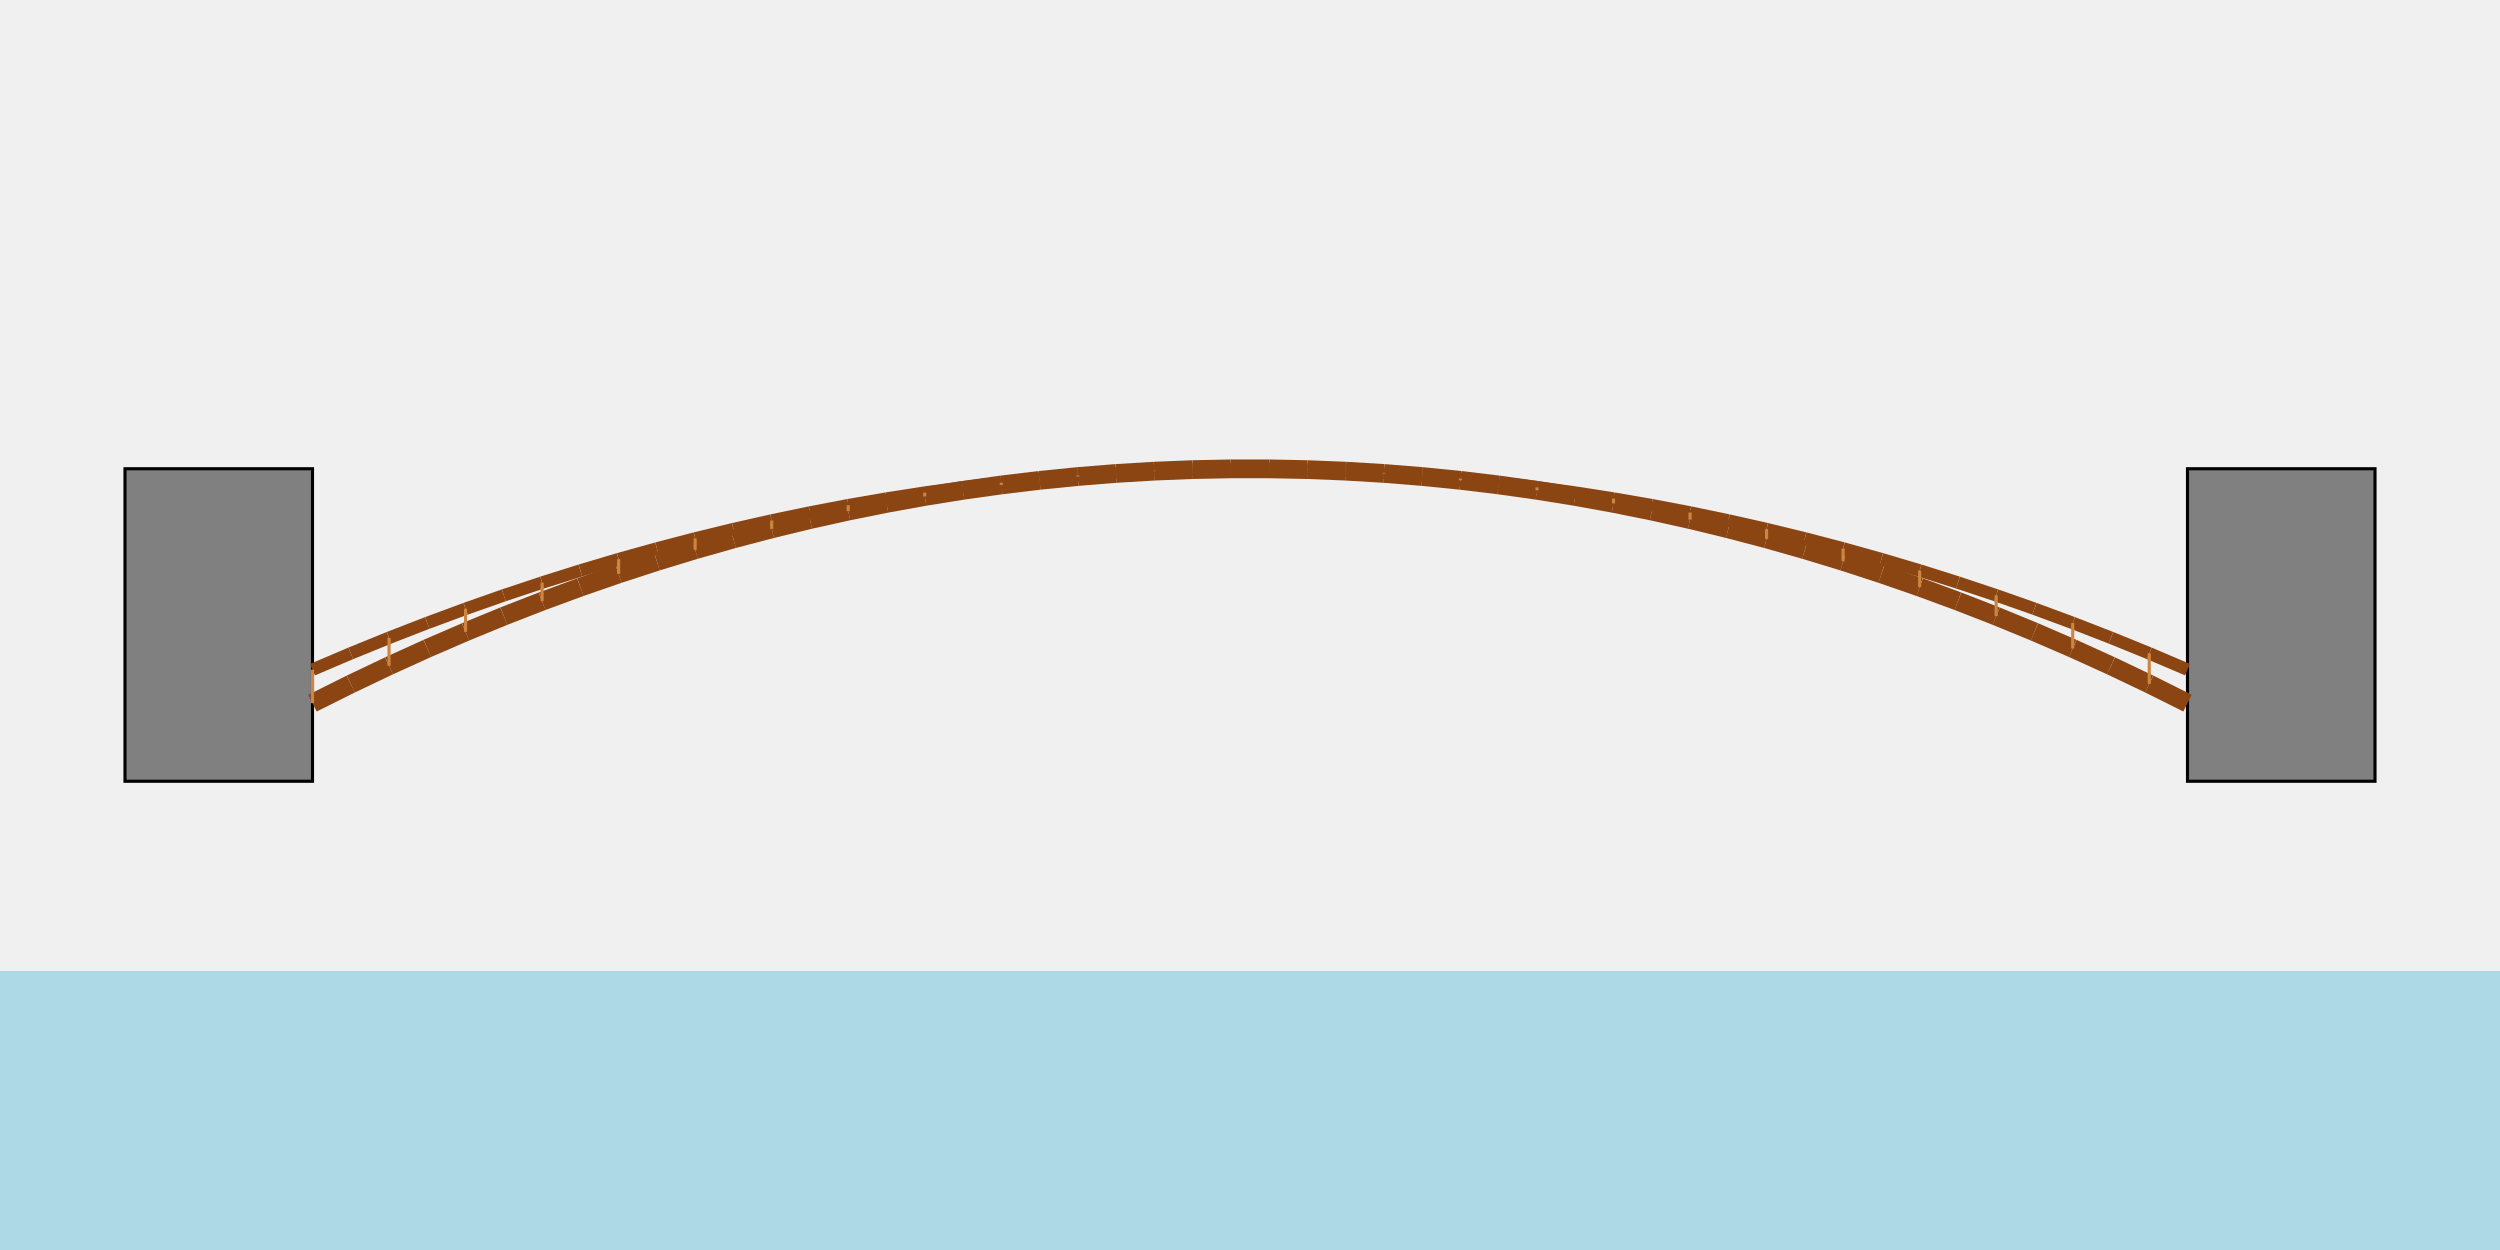
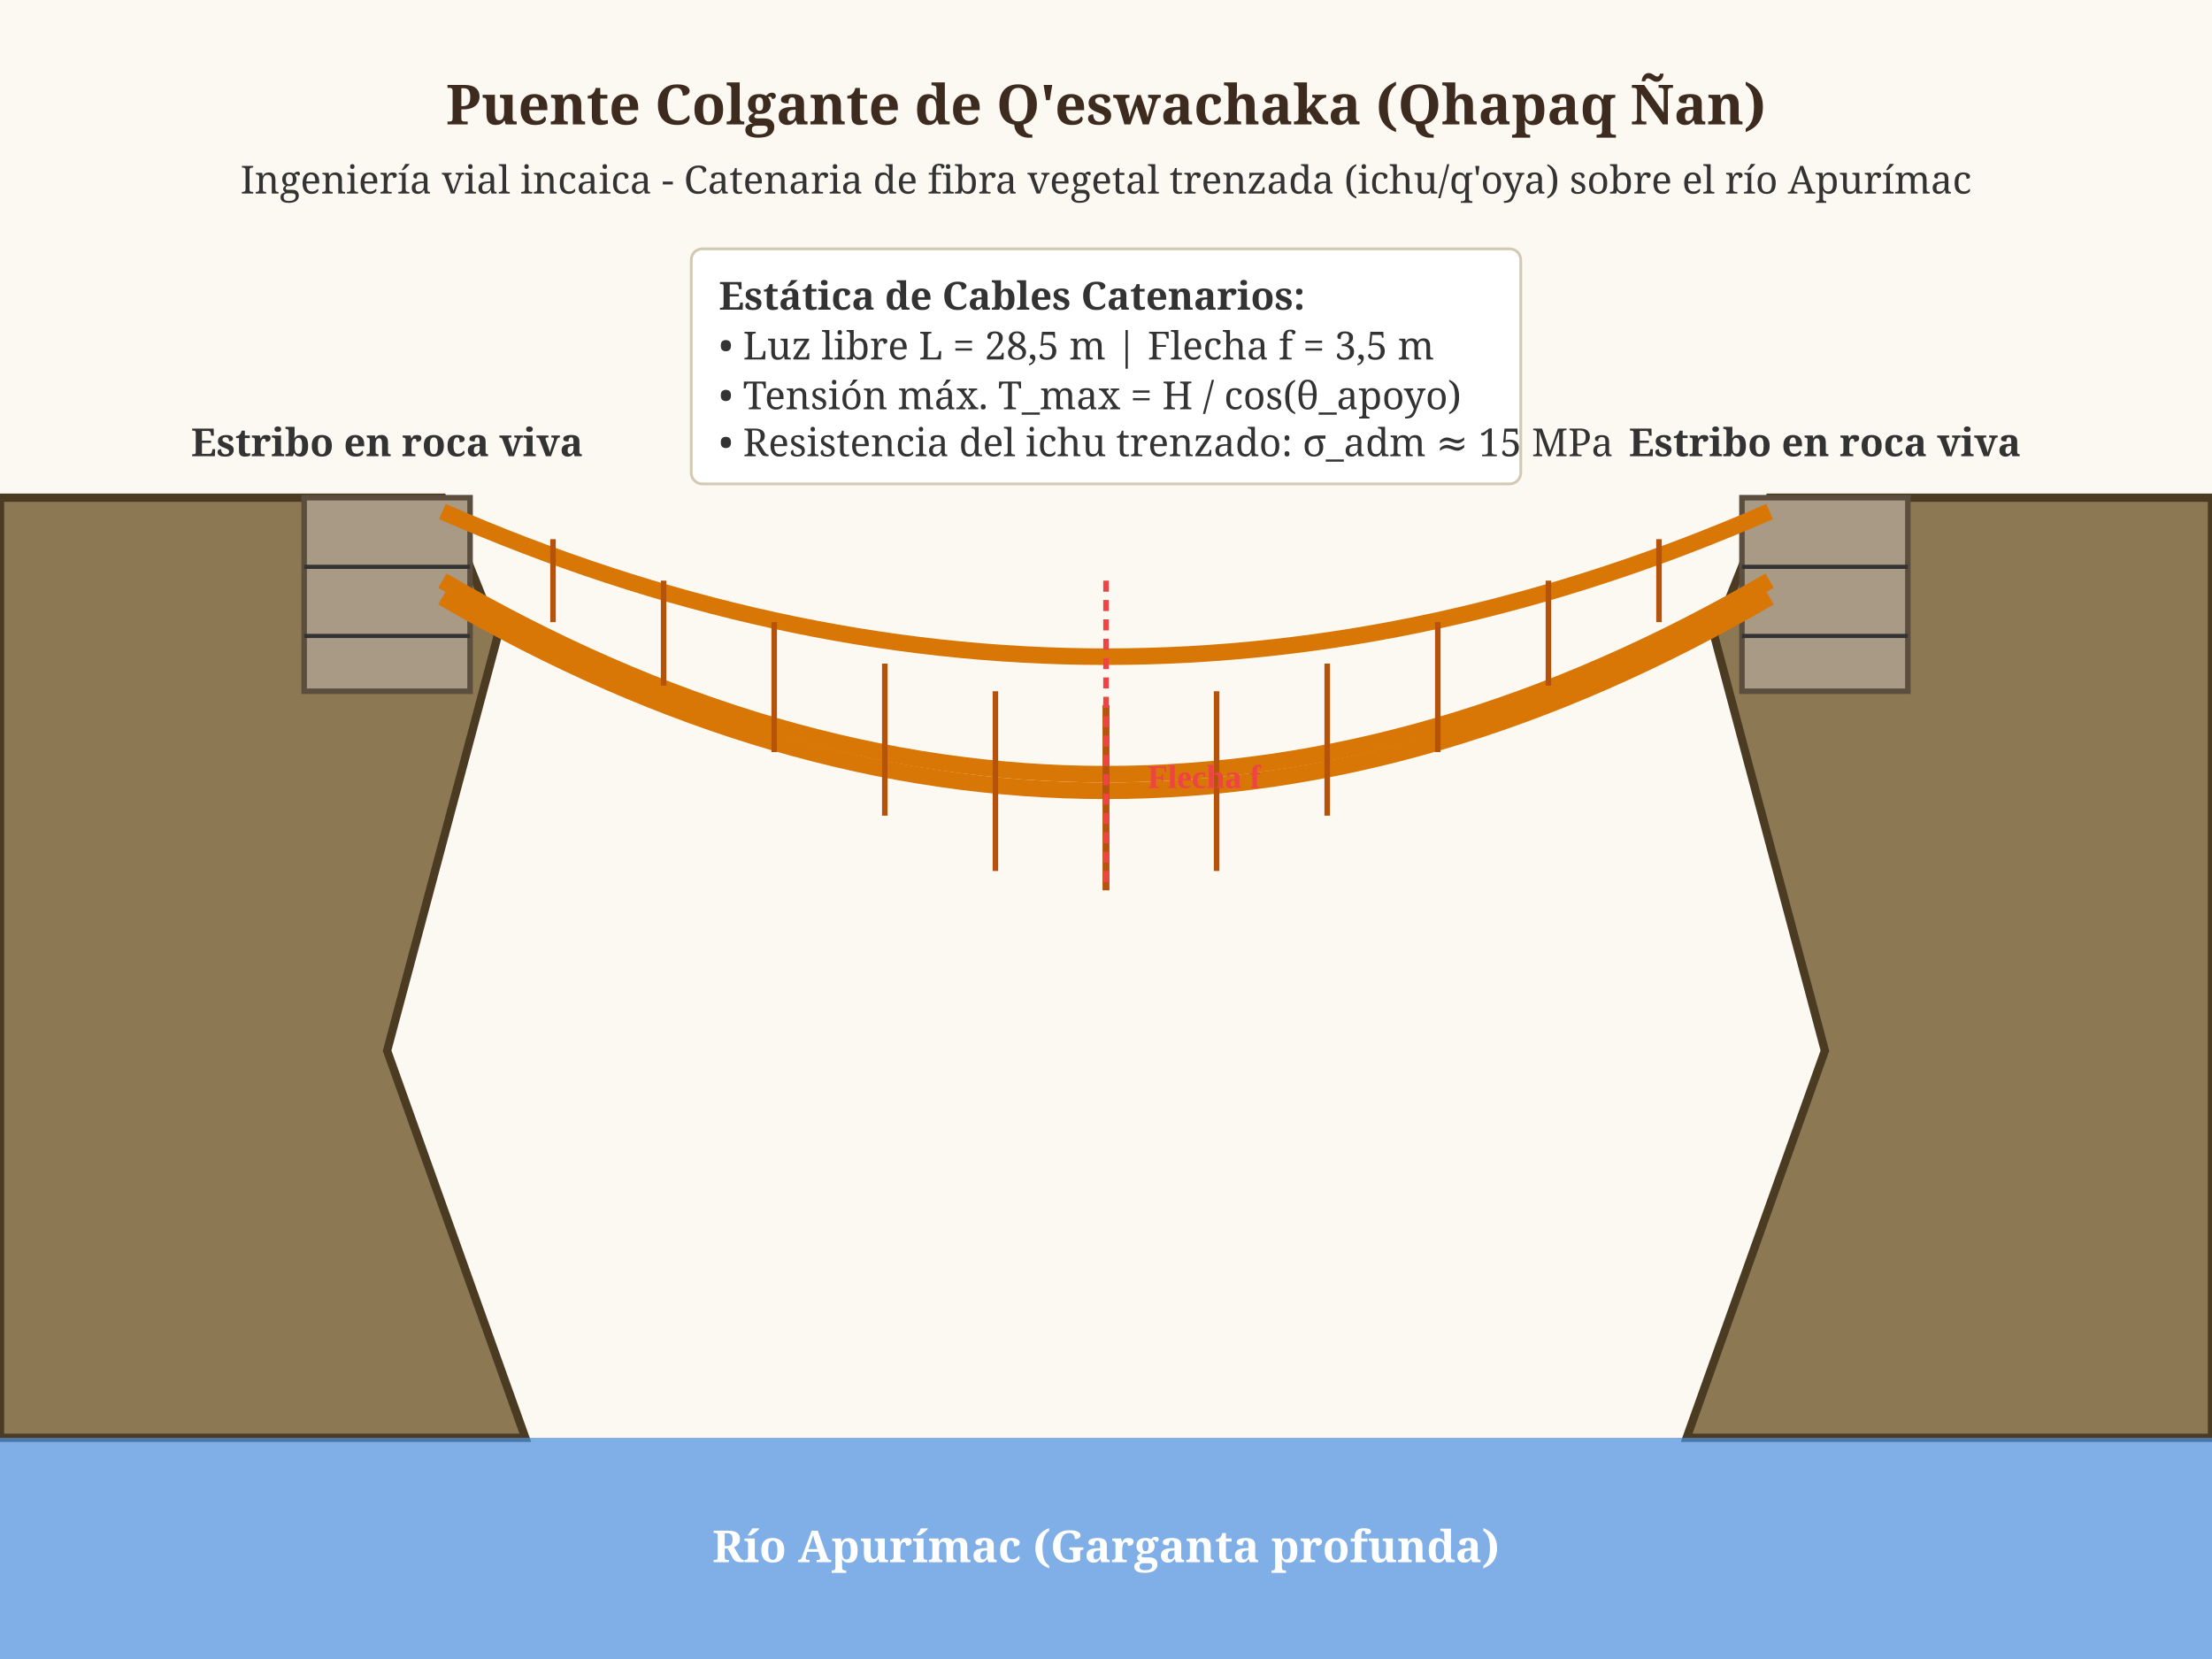
- <svg xmlns="http://www.w3.org/2000/svg" viewBox="0 0 800 400">
-   <rect x="40.0" y="150" width="60" height="100" fill="grey" stroke="black" stroke-width="1" />
-   <rect x="700.0" y="150" width="60" height="100" fill="grey" stroke="black" stroke-width="1" />
-   <line x1="100.0" y1="214.286" x2="112.245" y2="209.075" stroke="saddlebrown" stroke-width="4" />
-   <line x1="112.245" y1="209.075" x2="124.49" y2="204.093" stroke="saddlebrown" stroke-width="4" />
-   <line x1="124.49" y1="204.093" x2="136.735" y2="199.338" stroke="saddlebrown" stroke-width="4" />
-   <line x1="136.735" y1="199.338" x2="148.98" y2="194.808" stroke="saddlebrown" stroke-width="4" />
-   <line x1="148.98" y1="194.808" x2="161.224" y2="190.503" stroke="saddlebrown" stroke-width="4" />
-   <line x1="161.224" y1="190.503" x2="173.469" y2="186.422" stroke="saddlebrown" stroke-width="4" />
-   <line x1="173.469" y1="186.422" x2="185.714" y2="182.562" stroke="saddlebrown" stroke-width="4" />
-   <line x1="185.714" y1="182.562" x2="197.959" y2="178.922" stroke="saddlebrown" stroke-width="4" />
-   <line x1="197.959" y1="178.922" x2="210.204" y2="175.503" stroke="saddlebrown" stroke-width="4" />
-   <line x1="210.204" y1="175.503" x2="222.449" y2="172.301" stroke="saddlebrown" stroke-width="4" />
-   <line x1="222.449" y1="172.301" x2="234.694" y2="169.318" stroke="saddlebrown" stroke-width="4" />
-   <line x1="234.694" y1="169.318" x2="246.939" y2="166.552" stroke="saddlebrown" stroke-width="4" />
-   <line x1="246.939" y1="166.552" x2="259.184" y2="164.001" stroke="saddlebrown" stroke-width="4" />
-   <line x1="259.184" y1="164.001" x2="271.429" y2="161.665" stroke="saddlebrown" stroke-width="4" />
-   <line x1="271.429" y1="161.665" x2="283.673" y2="159.545" stroke="saddlebrown" stroke-width="4" />
-   <line x1="283.673" y1="159.545" x2="295.918" y2="157.638" stroke="saddlebrown" stroke-width="4" />
-   <line x1="295.918" y1="157.638" x2="308.163" y2="155.944" stroke="saddlebrown" stroke-width="4" />
-   <line x1="308.163" y1="155.944" x2="320.408" y2="154.463" stroke="saddlebrown" stroke-width="4" />
-   <line x1="320.408" y1="154.463" x2="332.653" y2="153.194" stroke="saddlebrown" stroke-width="4" />
-   <line x1="332.653" y1="153.194" x2="344.898" y2="152.138" stroke="saddlebrown" stroke-width="4" />
-   <line x1="344.898" y1="152.138" x2="357.143" y2="151.293" stroke="saddlebrown" stroke-width="4" />
-   <line x1="357.143" y1="151.293" x2="369.388" y2="150.66" stroke="saddlebrown" stroke-width="4" />
-   <line x1="369.388" y1="150.66" x2="381.633" y2="150.237" stroke="saddlebrown" stroke-width="4" />
-   <line x1="381.633" y1="150.237" x2="393.878" y2="150.026" stroke="saddlebrown" stroke-width="4" />
-   <line x1="393.878" y1="150.026" x2="406.122" y2="150.026" stroke="saddlebrown" stroke-width="4" />
-   <line x1="406.122" y1="150.026" x2="418.367" y2="150.237" stroke="saddlebrown" stroke-width="4" />
-   <line x1="418.367" y1="150.237" x2="430.612" y2="150.66" stroke="saddlebrown" stroke-width="4" />
-   <line x1="430.612" y1="150.66" x2="442.857" y2="151.293" stroke="saddlebrown" stroke-width="4" />
-   <line x1="442.857" y1="151.293" x2="455.102" y2="152.138" stroke="saddlebrown" stroke-width="4" />
-   <line x1="455.102" y1="152.138" x2="467.347" y2="153.194" stroke="saddlebrown" stroke-width="4" />
-   <line x1="467.347" y1="153.194" x2="479.592" y2="154.463" stroke="saddlebrown" stroke-width="4" />
-   <line x1="479.592" y1="154.463" x2="491.837" y2="155.944" stroke="saddlebrown" stroke-width="4" />
-   <line x1="491.837" y1="155.944" x2="504.082" y2="157.638" stroke="saddlebrown" stroke-width="4" />
-   <line x1="504.082" y1="157.638" x2="516.327" y2="159.545" stroke="saddlebrown" stroke-width="4" />
-   <line x1="516.327" y1="159.545" x2="528.571" y2="161.665" stroke="saddlebrown" stroke-width="4" />
-   <line x1="528.571" y1="161.665" x2="540.816" y2="164.001" stroke="saddlebrown" stroke-width="4" />
-   <line x1="540.816" y1="164.001" x2="553.061" y2="166.552" stroke="saddlebrown" stroke-width="4" />
-   <line x1="553.061" y1="166.552" x2="565.306" y2="169.318" stroke="saddlebrown" stroke-width="4" />
-   <line x1="565.306" y1="169.318" x2="577.551" y2="172.301" stroke="saddlebrown" stroke-width="4" />
-   <line x1="577.551" y1="172.301" x2="589.796" y2="175.503" stroke="saddlebrown" stroke-width="4" />
-   <line x1="589.796" y1="175.503" x2="602.041" y2="178.922" stroke="saddlebrown" stroke-width="4" />
-   <line x1="602.041" y1="178.922" x2="614.286" y2="182.562" stroke="saddlebrown" stroke-width="4" />
-   <line x1="614.286" y1="182.562" x2="626.531" y2="186.422" stroke="saddlebrown" stroke-width="4" />
-   <line x1="626.531" y1="186.422" x2="638.776" y2="190.503" stroke="saddlebrown" stroke-width="4" />
-   <line x1="638.776" y1="190.503" x2="651.02" y2="194.808" stroke="saddlebrown" stroke-width="4" />
-   <line x1="651.02" y1="194.808" x2="663.265" y2="199.338" stroke="saddlebrown" stroke-width="4" />
-   <line x1="663.265" y1="199.338" x2="675.51" y2="204.093" stroke="saddlebrown" stroke-width="4" />
-   <line x1="675.51" y1="204.093" x2="687.755" y2="209.075" stroke="saddlebrown" stroke-width="4" />
-   <line x1="687.755" y1="209.075" x2="700.0" y2="214.286" stroke="saddlebrown" stroke-width="4" />
-   <line x1="100.0" y1="225.0" x2="112.245" y2="218.893" stroke="saddlebrown" stroke-width="6" />
-   <line x1="112.245" y1="218.893" x2="124.49" y2="213.058" stroke="saddlebrown" stroke-width="6" />
-   <line x1="124.49" y1="213.058" x2="136.735" y2="207.493" stroke="saddlebrown" stroke-width="6" />
-   <line x1="136.735" y1="207.493" x2="148.98" y2="202.196" stroke="saddlebrown" stroke-width="6" />
-   <line x1="148.98" y1="202.196" x2="161.224" y2="197.165" stroke="saddlebrown" stroke-width="6" />
-   <line x1="161.224" y1="197.165" x2="173.469" y2="192.398" stroke="saddlebrown" stroke-width="6" />
-   <line x1="173.469" y1="192.398" x2="185.714" y2="187.893" stroke="saddlebrown" stroke-width="6" />
-   <line x1="185.714" y1="187.893" x2="197.959" y2="183.648" stroke="saddlebrown" stroke-width="6" />
-   <line x1="197.959" y1="183.648" x2="210.204" y2="179.662" stroke="saddlebrown" stroke-width="6" />
-   <line x1="210.204" y1="179.662" x2="222.449" y2="175.932" stroke="saddlebrown" stroke-width="6" />
-   <line x1="222.449" y1="175.932" x2="234.694" y2="172.457" stroke="saddlebrown" stroke-width="6" />
-   <line x1="234.694" y1="172.457" x2="246.939" y2="169.237" stroke="saddlebrown" stroke-width="6" />
-   <line x1="246.939" y1="169.237" x2="259.184" y2="166.269" stroke="saddlebrown" stroke-width="6" />
-   <line x1="259.184" y1="166.269" x2="271.429" y2="163.553" stroke="saddlebrown" stroke-width="6" />
-   <line x1="271.429" y1="163.553" x2="283.673" y2="161.087" stroke="saddlebrown" stroke-width="6" />
-   <line x1="283.673" y1="161.087" x2="295.918" y2="158.87" stroke="saddlebrown" stroke-width="6" />
-   <line x1="295.918" y1="158.87" x2="308.163" y2="156.902" stroke="saddlebrown" stroke-width="6" />
-   <line x1="308.163" y1="156.902" x2="320.408" y2="155.182" stroke="saddlebrown" stroke-width="6" />
-   <line x1="320.408" y1="155.182" x2="332.653" y2="153.709" stroke="saddlebrown" stroke-width="6" />
-   <line x1="332.653" y1="153.709" x2="344.898" y2="152.482" stroke="saddlebrown" stroke-width="6" />
-   <line x1="344.898" y1="152.482" x2="357.143" y2="151.501" stroke="saddlebrown" stroke-width="6" />
-   <line x1="357.143" y1="151.501" x2="369.388" y2="150.766" stroke="saddlebrown" stroke-width="6" />
-   <line x1="369.388" y1="150.766" x2="381.633" y2="150.276" stroke="saddlebrown" stroke-width="6" />
-   <line x1="381.633" y1="150.276" x2="393.878" y2="150.031" stroke="saddlebrown" stroke-width="6" />
-   <line x1="393.878" y1="150.031" x2="406.122" y2="150.031" stroke="saddlebrown" stroke-width="6" />
-   <line x1="406.122" y1="150.031" x2="418.367" y2="150.276" stroke="saddlebrown" stroke-width="6" />
-   <line x1="418.367" y1="150.276" x2="430.612" y2="150.766" stroke="saddlebrown" stroke-width="6" />
-   <line x1="430.612" y1="150.766" x2="442.857" y2="151.501" stroke="saddlebrown" stroke-width="6" />
-   <line x1="442.857" y1="151.501" x2="455.102" y2="152.482" stroke="saddlebrown" stroke-width="6" />
-   <line x1="455.102" y1="152.482" x2="467.347" y2="153.709" stroke="saddlebrown" stroke-width="6" />
-   <line x1="467.347" y1="153.709" x2="479.592" y2="155.182" stroke="saddlebrown" stroke-width="6" />
-   <line x1="479.592" y1="155.182" x2="491.837" y2="156.902" stroke="saddlebrown" stroke-width="6" />
-   <line x1="491.837" y1="156.902" x2="504.082" y2="158.87" stroke="saddlebrown" stroke-width="6" />
-   <line x1="504.082" y1="158.87" x2="516.327" y2="161.087" stroke="saddlebrown" stroke-width="6" />
-   <line x1="516.327" y1="161.087" x2="528.571" y2="163.553" stroke="saddlebrown" stroke-width="6" />
-   <line x1="528.571" y1="163.553" x2="540.816" y2="166.269" stroke="saddlebrown" stroke-width="6" />
-   <line x1="540.816" y1="166.269" x2="553.061" y2="169.237" stroke="saddlebrown" stroke-width="6" />
-   <line x1="553.061" y1="169.237" x2="565.306" y2="172.457" stroke="saddlebrown" stroke-width="6" />
-   <line x1="565.306" y1="172.457" x2="577.551" y2="175.932" stroke="saddlebrown" stroke-width="6" />
-   <line x1="577.551" y1="175.932" x2="589.796" y2="179.662" stroke="saddlebrown" stroke-width="6" />
-   <line x1="589.796" y1="179.662" x2="602.041" y2="183.648" stroke="saddlebrown" stroke-width="6" />
-   <line x1="602.041" y1="183.648" x2="614.286" y2="187.893" stroke="saddlebrown" stroke-width="6" />
-   <line x1="614.286" y1="187.893" x2="626.531" y2="192.398" stroke="saddlebrown" stroke-width="6" />
-   <line x1="626.531" y1="192.398" x2="638.776" y2="197.165" stroke="saddlebrown" stroke-width="6" />
-   <line x1="638.776" y1="197.165" x2="651.02" y2="202.196" stroke="saddlebrown" stroke-width="6" />
-   <line x1="651.02" y1="202.196" x2="663.265" y2="207.493" stroke="saddlebrown" stroke-width="6" />
-   <line x1="663.265" y1="207.493" x2="675.51" y2="213.058" stroke="saddlebrown" stroke-width="6" />
-   <line x1="675.51" y1="213.058" x2="687.755" y2="218.893" stroke="saddlebrown" stroke-width="6" />
-   <line x1="687.755" y1="218.893" x2="700.0" y2="225.0" stroke="saddlebrown" stroke-width="6" />
-   <line x1="100.0" y1="214.286" x2="100.0" y2="225.0" stroke="peru" stroke-width="1" />
-   <line x1="124.49" y1="204.093" x2="124.49" y2="213.058" stroke="peru" stroke-width="1" />
-   <line x1="148.98" y1="194.808" x2="148.98" y2="202.196" stroke="peru" stroke-width="1" />
-   <line x1="173.469" y1="186.422" x2="173.469" y2="192.398" stroke="peru" stroke-width="1" />
-   <line x1="197.959" y1="178.922" x2="197.959" y2="183.648" stroke="peru" stroke-width="1" />
-   <line x1="222.449" y1="172.301" x2="222.449" y2="175.932" stroke="peru" stroke-width="1" />
-   <line x1="246.939" y1="166.552" x2="246.939" y2="169.237" stroke="peru" stroke-width="1" />
-   <line x1="271.429" y1="161.665" x2="271.429" y2="163.553" stroke="peru" stroke-width="1" />
-   <line x1="295.918" y1="157.638" x2="295.918" y2="158.87" stroke="peru" stroke-width="1" />
-   <line x1="320.408" y1="154.463" x2="320.408" y2="155.182" stroke="peru" stroke-width="1" />
-   <line x1="344.898" y1="152.138" x2="344.898" y2="152.482" stroke="peru" stroke-width="1" />
-   <line x1="369.388" y1="150.66" x2="369.388" y2="150.766" stroke="peru" stroke-width="1" />
-   <line x1="393.878" y1="150.026" x2="393.878" y2="150.031" stroke="peru" stroke-width="1" />
-   <line x1="418.367" y1="150.237" x2="418.367" y2="150.276" stroke="peru" stroke-width="1" />
-   <line x1="442.857" y1="151.293" x2="442.857" y2="151.501" stroke="peru" stroke-width="1" />
-   <line x1="467.347" y1="153.194" x2="467.347" y2="153.709" stroke="peru" stroke-width="1" />
-   <line x1="491.837" y1="155.944" x2="491.837" y2="156.902" stroke="peru" stroke-width="1" />
-   <line x1="516.327" y1="159.545" x2="516.327" y2="161.087" stroke="peru" stroke-width="1" />
-   <line x1="540.816" y1="164.001" x2="540.816" y2="166.269" stroke="peru" stroke-width="1" />
-   <line x1="565.306" y1="169.318" x2="565.306" y2="172.457" stroke="peru" stroke-width="1" />
-   <line x1="589.796" y1="175.503" x2="589.796" y2="179.662" stroke="peru" stroke-width="1" />
-   <line x1="614.286" y1="182.562" x2="614.286" y2="187.893" stroke="peru" stroke-width="1" />
-   <line x1="638.776" y1="190.503" x2="638.776" y2="197.165" stroke="peru" stroke-width="1" />
-   <line x1="663.265" y1="199.338" x2="663.265" y2="207.493" stroke="peru" stroke-width="1" />
-   <line x1="687.755" y1="209.075" x2="687.755" y2="218.893" stroke="peru" stroke-width="1" />
-   <rect x="0" y="310.714" width="800" height="89.286" fill="lightblue" stroke="none" stroke-width="1" />
+ <svg xmlns="http://www.w3.org/2000/svg" viewBox="0 0 800 600">
+   <defs>
+     <style>
+       .ib-bg { fill: #fcf9f2; }
+       .ib-cliff { fill: #8c7853; stroke: #4a3b22; stroke-width: 3; }
+       .ib-rope { stroke: #d97706; stroke-width: 6; fill: none; }
+       .ib-water { fill: #4a90e2; fill-opacity: 0.7; }
+       .ib-title { font-family: 'Cinzel', serif; font-size: 20px; font-weight: bold; fill: #3d2b1f; }
+       .ib-text { font-family: 'EB Garamond', serif; font-size: 14px; fill: #333; }
+     </style>
+   </defs>
+   <rect width="800" height="600" class="ib-bg" />
+   <text x="400" y="45" text-anchor="middle" class="ib-title">Puente Colgante de Q'eswachaka (Qhapaq Ñan)</text>
+   <text x="400" y="70" text-anchor="middle" class="ib-text">Ingeniería vial incaica - Catenaria de fibra vegetal trenzada (ichu/q'oya) sobre el río Apurímac</text>
+   <path d="M 0 180 L 160 180 L 180 230 L 140 380 L 190 520 L 0 520 Z" class="ib-cliff" />
+   <rect x="110" y="180" width="60" height="70" fill="#a89a84" stroke="#5c4e3e" stroke-width="2" />
+   <line x1="110" y1="205" x2="170" y2="205" stroke="#333" stroke-width="1.5" />
+   <line x1="110" y1="230" x2="170" y2="230" stroke="#333" stroke-width="1.5" />
+   <text x="140" y="165" text-anchor="middle" class="ib-text" font-weight="bold">Estribo en roca viva</text>
+   <path d="M 800 180 L 640 180 L 620 230 L 660 380 L 610 520 L 800 520 Z" class="ib-cliff" />
+   <rect x="630" y="180" width="60" height="70" fill="#a89a84" stroke="#5c4e3e" stroke-width="2" />
+   <line x1="630" y1="205" x2="690" y2="205" stroke="#333" stroke-width="1.5" />
+   <line x1="630" y1="230" x2="690" y2="230" stroke="#333" stroke-width="1.5" />
+   <text x="660" y="165" text-anchor="middle" class="ib-text" font-weight="bold">Estribo en roca viva</text>
+   <rect x="0" y="520" width="800" height="80" class="ib-water" />
+   <text x="400" y="565" text-anchor="middle" fill="#fff" font-family="'Cinzel', serif" font-weight="bold" font-size="16">Río Apurímac (Garganta profunda)</text>
+   <path d="M 160 210 Q 400 350 640 210" class="ib-rope" stroke-width="8" />
+   <path d="M 160 216 Q 400 356 640 216" class="ib-rope" stroke-width="6" stroke="#b45309" />
+   <path d="M 160 185 Q 400 290 640 185" class="ib-rope" stroke-width="5" stroke="#f59e0b" />
+   <line x1="200" y1="195" x2="200" y2="225" stroke="#b45309" stroke-width="2" />
+   <line x1="240" y1="210" x2="240" y2="248" stroke="#b45309" stroke-width="2" />
+   <line x1="280" y1="225" x2="280" y2="272" stroke="#b45309" stroke-width="2" />
+   <line x1="320" y1="240" x2="320" y2="295" stroke="#b45309" stroke-width="2" />
+   <line x1="360" y1="250" x2="360" y2="315" stroke="#b45309" stroke-width="2" />
+   <line x1="400" y1="255" x2="400" y2="322" stroke="#b45309" stroke-width="2.5" />
+   <line x1="440" y1="250" x2="440" y2="315" stroke="#b45309" stroke-width="2" />
+   <line x1="480" y1="240" x2="480" y2="295" stroke="#b45309" stroke-width="2" />
+   <line x1="520" y1="225" x2="520" y2="272" stroke="#b45309" stroke-width="2" />
+   <line x1="560" y1="210" x2="560" y2="248" stroke="#b45309" stroke-width="2" />
+   <line x1="600" y1="195" x2="600" y2="225" stroke="#b45309" stroke-width="2" />
+   <line x1="400" y1="210" x2="400" y2="322" stroke="#ef4444" stroke-width="2" stroke-dasharray="4 3" />
+   <text x="415" y="285" fill="#ef4444" font-weight="bold" font-size="12">Flecha f</text>
+   <rect x="250" y="90" width="300" height="85" fill="#fff" stroke="#d3c9b3" rx="4" />
+   <text x="260" y="112" class="ib-text" font-weight="bold">Estática de Cables Catenarios:</text>
+   <text x="260" y="130" class="ib-text">• Luz libre L = 28,5 m | Flecha f = 3,5 m</text>
+   <text x="260" y="148" class="ib-text">• Tensión máx. T_max = H / cos(θ_apoyo)</text>
+   <text x="260" y="165" class="ib-text">• Resistencia del ichu trenzado: σ_adm ≈ 15 MPa</text>
</svg>
